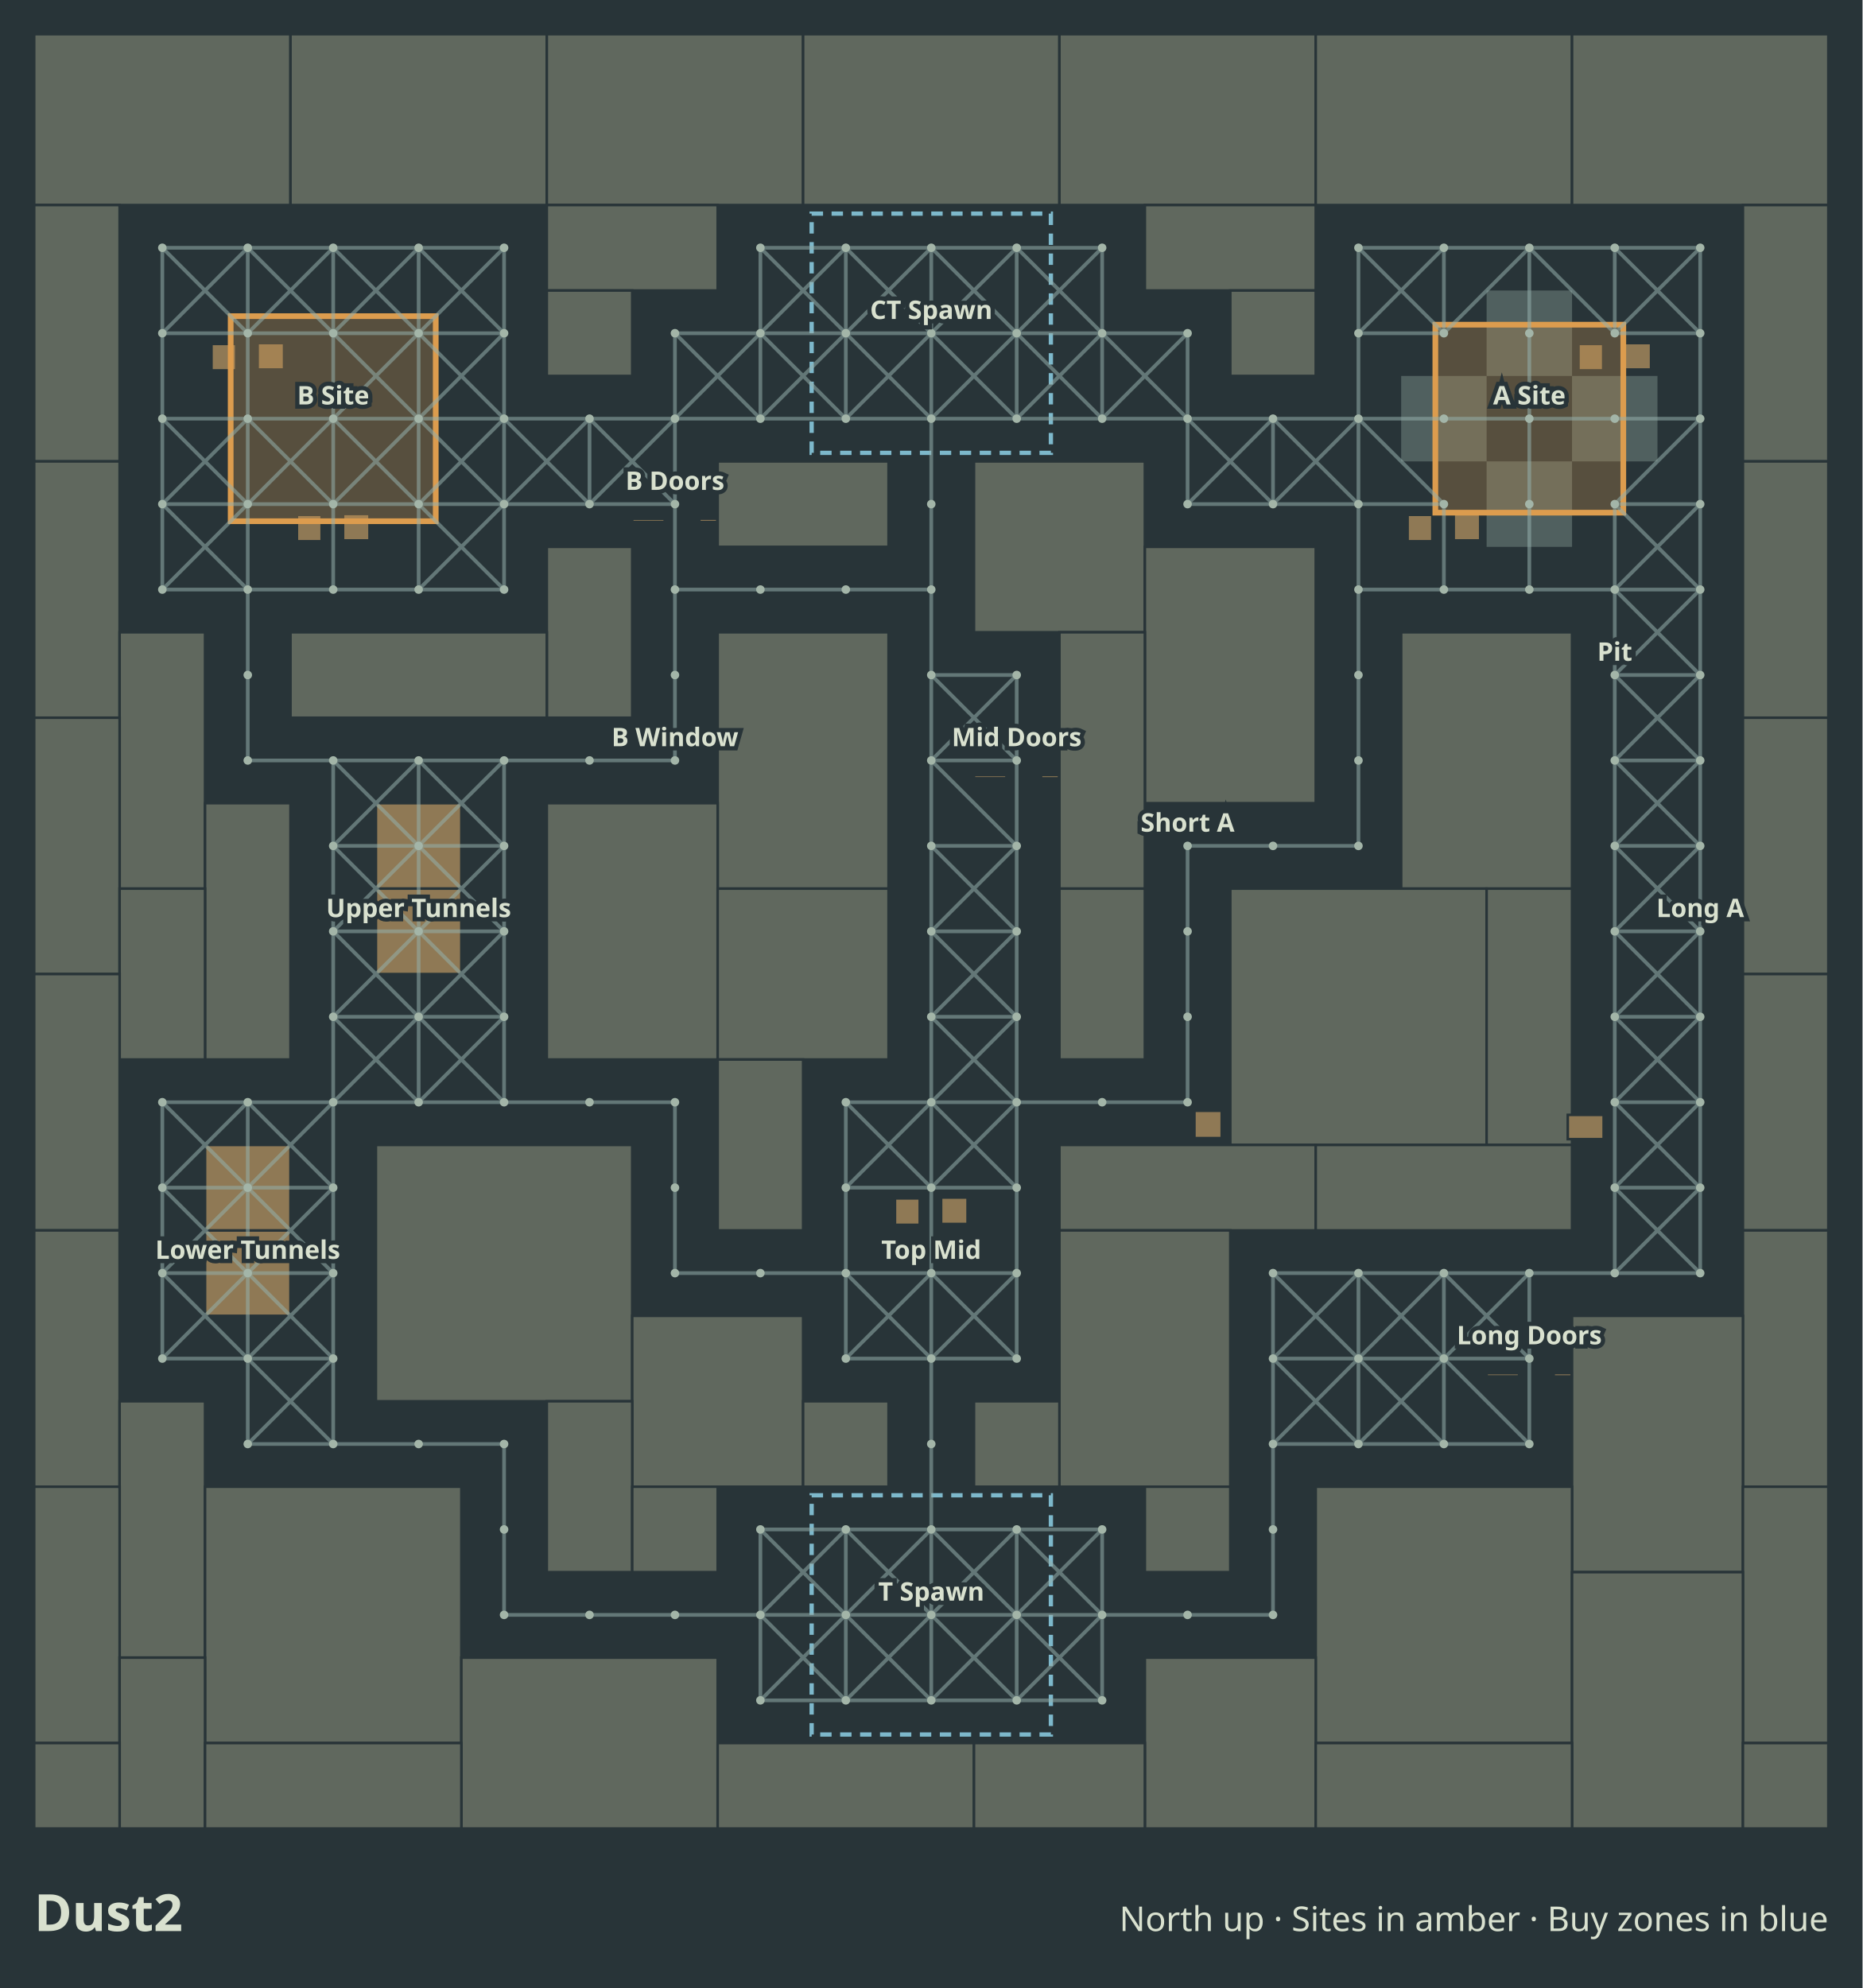
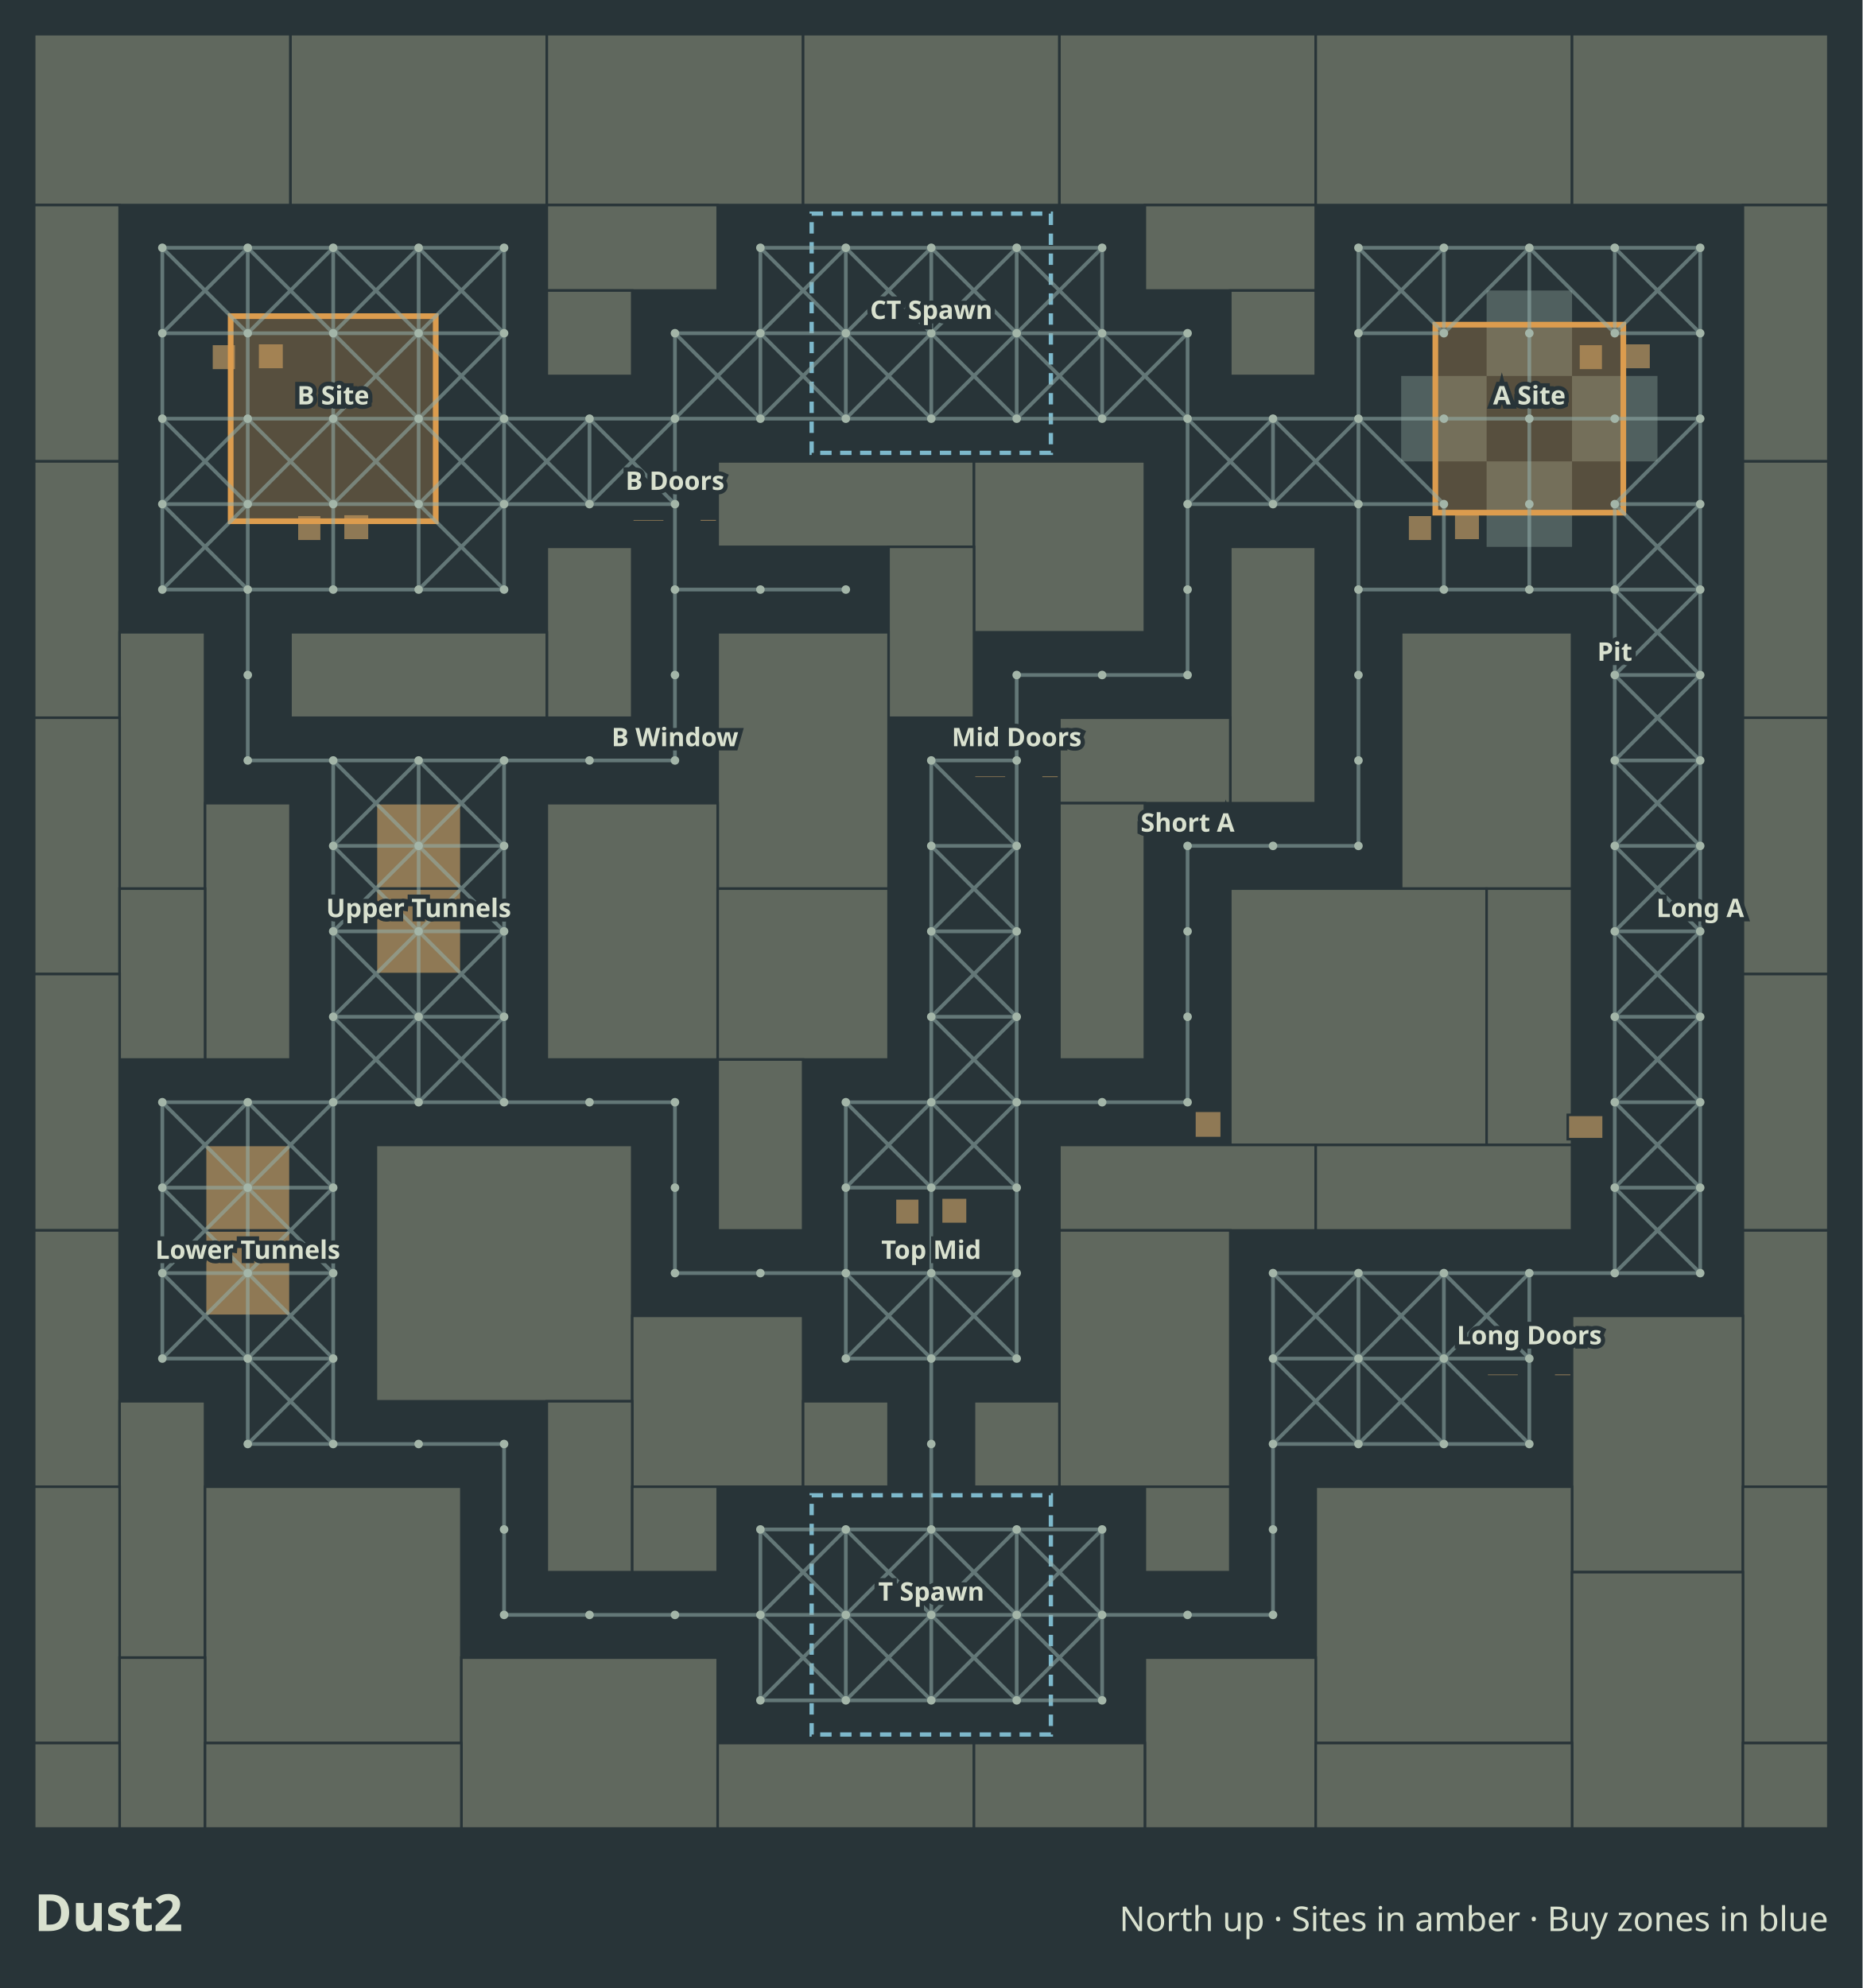
<svg xmlns="http://www.w3.org/2000/svg" viewBox="0 0 654 698" role="img" aria-labelledby="title">
  <rect width="100%" height="100%" fill="#283438" />
  <rect x="12" y="12" width="90" height="60" fill="#60685e" stroke="#283438" stroke-width=".9" />
  <rect x="102" y="12" width="90" height="60" fill="#60685e" stroke="#283438" stroke-width=".9" />
  <rect x="192" y="12" width="90" height="60" fill="#60685e" stroke="#283438" stroke-width=".9" />
  <rect x="282" y="12" width="90" height="60" fill="#60685e" stroke="#283438" stroke-width=".9" />
  <rect x="372" y="12" width="90" height="60" fill="#60685e" stroke="#283438" stroke-width=".9" />
  <rect x="462" y="12" width="90" height="60" fill="#60685e" stroke="#283438" stroke-width=".9" />
  <rect x="552" y="12" width="90" height="60" fill="#60685e" stroke="#283438" stroke-width=".9" />
  <rect x="12" y="72" width="30" height="90" fill="#60685e" stroke="#283438" stroke-width=".9" />
  <rect x="192" y="72" width="60" height="30" fill="#60685e" stroke="#283438" stroke-width=".9" />
  <rect x="402" y="72" width="60" height="30" fill="#60685e" stroke="#283438" stroke-width=".9" />
  <rect x="612" y="72" width="30" height="90" fill="#60685e" stroke="#283438" stroke-width=".9" />
  <rect x="192" y="102" width="30" height="30" fill="#60685e" stroke="#283438" stroke-width=".9" />
  <rect x="432" y="102" width="30" height="30" fill="#60685e" stroke="#283438" stroke-width=".9" />
  <rect x="12" y="162" width="30" height="90" fill="#60685e" stroke="#283438" stroke-width=".9" />
-   <rect x="252" y="162" width="60" height="30" fill="#60685e" stroke="#283438" stroke-width=".9" />
+   <rect x="252" y="162" width="90" height="30" fill="#60685e" stroke="#283438" stroke-width=".9" />
  <rect x="342" y="162" width="60" height="60" fill="#60685e" stroke="#283438" stroke-width=".9" />
  <rect x="612" y="162" width="30" height="90" fill="#60685e" stroke="#283438" stroke-width=".9" />
  <rect x="192" y="192" width="30" height="60" fill="#60685e" stroke="#283438" stroke-width=".9" />
-   <rect x="402" y="192" width="60" height="90" fill="#60685e" stroke="#283438" stroke-width=".9" />
+   <rect x="312" y="192" width="30" height="60" fill="#60685e" stroke="#283438" stroke-width=".9" />
+   <rect x="432" y="192" width="30" height="90" fill="#60685e" stroke="#283438" stroke-width=".9" />
  <rect x="42" y="222" width="30" height="90" fill="#60685e" stroke="#283438" stroke-width=".9" />
  <rect x="102" y="222" width="90" height="30" fill="#60685e" stroke="#283438" stroke-width=".9" />
  <rect x="252" y="222" width="60" height="90" fill="#60685e" stroke="#283438" stroke-width=".9" />
-   <rect x="372" y="222" width="30" height="90" fill="#60685e" stroke="#283438" stroke-width=".9" />
  <rect x="492" y="222" width="60" height="90" fill="#60685e" stroke="#283438" stroke-width=".9" />
  <rect x="12" y="252" width="30" height="90" fill="#60685e" stroke="#283438" stroke-width=".9" />
+   <rect x="372" y="252" width="60" height="30" fill="#60685e" stroke="#283438" stroke-width=".9" />
  <rect x="612" y="252" width="30" height="90" fill="#60685e" stroke="#283438" stroke-width=".9" />
  <rect x="72" y="282" width="30" height="90" fill="#60685e" stroke="#283438" stroke-width=".9" />
  <rect x="192" y="282" width="60" height="90" fill="#60685e" stroke="#283438" stroke-width=".9" />
+   <rect x="372" y="282" width="30" height="90" fill="#60685e" stroke="#283438" stroke-width=".9" />
  <rect x="42" y="312" width="30" height="60" fill="#60685e" stroke="#283438" stroke-width=".9" />
  <rect x="252" y="312" width="60" height="60" fill="#60685e" stroke="#283438" stroke-width=".9" />
-   <rect x="372" y="312" width="30" height="60" fill="#60685e" stroke="#283438" stroke-width=".9" />
  <rect x="432" y="312" width="90" height="90" fill="#60685e" stroke="#283438" stroke-width=".9" />
  <rect x="522" y="312" width="30" height="90" fill="#60685e" stroke="#283438" stroke-width=".9" />
  <rect x="12" y="342" width="30" height="90" fill="#60685e" stroke="#283438" stroke-width=".9" />
  <rect x="612" y="342" width="30" height="90" fill="#60685e" stroke="#283438" stroke-width=".9" />
  <rect x="252" y="372" width="30" height="60" fill="#60685e" stroke="#283438" stroke-width=".9" />
  <rect x="132" y="402" width="90" height="90" fill="#60685e" stroke="#283438" stroke-width=".9" />
  <rect x="372" y="402" width="90" height="30" fill="#60685e" stroke="#283438" stroke-width=".9" />
  <rect x="462" y="402" width="90" height="30" fill="#60685e" stroke="#283438" stroke-width=".9" />
  <rect x="12" y="432" width="30" height="90" fill="#60685e" stroke="#283438" stroke-width=".9" />
  <rect x="372" y="432" width="60" height="90" fill="#60685e" stroke="#283438" stroke-width=".9" />
  <rect x="612" y="432" width="30" height="90" fill="#60685e" stroke="#283438" stroke-width=".9" />
  <rect x="222" y="462" width="60" height="60" fill="#60685e" stroke="#283438" stroke-width=".9" />
  <rect x="552" y="462" width="60" height="90" fill="#60685e" stroke="#283438" stroke-width=".9" />
  <rect x="42" y="492" width="30" height="90" fill="#60685e" stroke="#283438" stroke-width=".9" />
  <rect x="192" y="492" width="30" height="60" fill="#60685e" stroke="#283438" stroke-width=".9" />
  <rect x="282" y="492" width="30" height="30" fill="#60685e" stroke="#283438" stroke-width=".9" />
  <rect x="342" y="492" width="30" height="30" fill="#60685e" stroke="#283438" stroke-width=".9" />
  <rect x="12" y="522" width="30" height="90" fill="#60685e" stroke="#283438" stroke-width=".9" />
  <rect x="72" y="522" width="90" height="90" fill="#60685e" stroke="#283438" stroke-width=".9" />
  <rect x="222" y="522" width="30" height="30" fill="#60685e" stroke="#283438" stroke-width=".9" />
  <rect x="402" y="522" width="30" height="30" fill="#60685e" stroke="#283438" stroke-width=".9" />
  <rect x="462" y="522" width="90" height="90" fill="#60685e" stroke="#283438" stroke-width=".9" />
  <rect x="612" y="522" width="30" height="90" fill="#60685e" stroke="#283438" stroke-width=".9" />
  <rect x="552" y="552" width="60" height="90" fill="#60685e" stroke="#283438" stroke-width=".9" />
  <rect x="42" y="582" width="30" height="60" fill="#60685e" stroke="#283438" stroke-width=".9" />
  <rect x="162" y="582" width="90" height="60" fill="#60685e" stroke="#283438" stroke-width=".9" />
  <rect x="402" y="582" width="60" height="60" fill="#60685e" stroke="#283438" stroke-width=".9" />
  <rect x="12" y="612" width="30" height="30" fill="#60685e" stroke="#283438" stroke-width=".9" />
  <rect x="72" y="612" width="90" height="30" fill="#60685e" stroke="#283438" stroke-width=".9" />
  <rect x="252" y="612" width="90" height="30" fill="#60685e" stroke="#283438" stroke-width=".9" />
  <rect x="342" y="612" width="60" height="30" fill="#60685e" stroke="#283438" stroke-width=".9" />
  <rect x="462" y="612" width="90" height="30" fill="#60685e" stroke="#283438" stroke-width=".9" />
  <rect x="612" y="612" width="30" height="30" fill="#60685e" stroke="#283438" stroke-width=".9" />
  <rect x="510.45" y="180.45" width="9.3" height="9.3" fill="#8f7955" stroke="#283438" stroke-width=".9" />
  <rect x="494.25" y="180.75" width="8.7" height="9.3" fill="#8f7955" stroke="#283438" stroke-width=".9" />
  <rect x="570.45" y="120.45" width="9.3" height="9.3" fill="#8f7955" stroke="#283438" stroke-width=".9" />
  <rect x="554.25" y="120.75" width="8.7" height="9.3" fill="#8f7955" stroke="#283438" stroke-width=".9" />
  <rect x="120.45" y="180.45" width="9.3" height="9.3" fill="#8f7955" stroke="#283438" stroke-width=".9" />
  <rect x="104.25" y="180.75" width="8.7" height="9.3" fill="#8f7955" stroke="#283438" stroke-width=".9" />
  <rect x="90.45" y="120.45" width="9.3" height="9.3" fill="#8f7955" stroke="#283438" stroke-width=".9" />
  <rect x="74.25" y="120.75" width="8.7" height="9.3" fill="#8f7955" stroke="#283438" stroke-width=".9" />
  <rect x="330.45" y="420.45" width="9.3" height="9.3" fill="#8f7955" stroke="#283438" stroke-width=".9" />
  <rect x="314.25" y="420.75" width="8.7" height="9.3" fill="#8f7955" stroke="#283438" stroke-width=".9" />
  <rect x="342" y="272.13" width="11.4" height="1.14" fill="#8f7955" stroke="#283438" stroke-width=".9" />
  <rect x="365.55" y="272.1" width="6.3" height="1.2" fill="#8f7955" stroke="#283438" stroke-width=".9" />
  <rect x="222" y="182.13" width="11.4" height="1.14" fill="#8f7955" stroke="#283438" stroke-width=".9" />
  <rect x="245.55" y="182.1" width="6.3" height="1.2" fill="#8f7955" stroke="#283438" stroke-width=".9" />
  <rect x="522" y="482.13" width="11.4" height="1.14" fill="#8f7955" stroke="#283438" stroke-width=".9" />
  <rect x="545.55" y="482.1" width="6.3" height="1.2" fill="#8f7955" stroke="#283438" stroke-width=".9" />
  <rect x="550.5" y="391.44" width="12.6" height="8.52" fill="#8f7955" stroke="#283438" stroke-width=".9" />
  <rect x="419.4" y="390" width="9.6" height="9.6" fill="#8f7955" stroke="#283438" stroke-width=".9" />
  <rect x="72" y="432" width="30" height="30" fill="#8f7955" stroke="#283438" stroke-width=".9" />
  <rect x="72" y="402" width="30" height="30" fill="#8f7955" stroke="#283438" stroke-width=".9" />
  <rect x="132" y="282" width="30" height="30" fill="#8f7955" stroke="#283438" stroke-width=".9" />
  <rect x="132" y="312" width="30" height="30" fill="#8f7955" stroke="#283438" stroke-width=".9" />
  <rect x="522" y="162" width="30" height="30" fill="#50605f" />
  <rect x="522" y="102" width="30" height="30" fill="#50605f" />
  <rect x="552" y="132" width="30" height="30" fill="#50605f" />
  <rect x="492" y="132" width="30" height="30" fill="#50605f" />
  <rect x="504" y="114" width="66" height="66" fill="#dc9c4e" fill-opacity=".26" stroke="#dc9c4e" stroke-width="2" />
  <rect x="81" y="111" width="72" height="72" fill="#dc9c4e" fill-opacity=".26" stroke="#dc9c4e" stroke-width="2" />
  <rect x="285" y="75" width="84" height="84" fill="none" stroke="#7db8cb" stroke-width="1.5" stroke-dasharray="4 3" />
  <rect x="285" y="525" width="84" height="84" fill="none" stroke="#7db8cb" stroke-width="1.5" stroke-dasharray="4 3" />
-   <path d="M57 87L87 87M57 87L57 117M57 87L87 117M87 87L117 87M87 87L87 117M87 87L57 117M87 87L117 117M117 87L147 87M117 87L117 117M117 87L87 117M117 87L147 117M147 87L177 87M147 87L147 117M147 87L117 117M147 87L177 117M177 87L177 117M177 87L147 117M267 87L297 87M267 87L267 117M267 87L297 117M297 87L327 87M297 87L297 117M297 87L267 117M297 87L327 117M327 87L357 87M327 87L327 117M327 87L297 117M327 87L357 117M357 87L387 87M357 87L357 117M357 87L327 117M357 87L387 117M387 87L387 117M387 87L357 117M477 87L507 87M477 87L477 117M477 87L507 117M507 87L537 87M507 87L507 117M507 87L477 117M537 87L567 87M537 87L537 117M537 87L507 117M537 87L567 117M567 87L597 87M567 87L567 117M567 87L597 117M597 87L597 117M597 87L567 117M57 117L87 117M57 117L57 147M87 117L117 117M87 117L87 147M117 117L147 117M117 117L117 147M117 117L147 147M147 117L177 117M147 117L147 147M147 117L117 147M147 117L177 147M177 117L177 147M177 117L147 147M237 117L267 117M237 117L237 147M237 117L267 147M267 117L297 117M267 117L267 147M267 117L237 147M267 117L297 147M297 117L327 117M297 117L297 147M297 117L267 147M297 117L327 147M327 117L357 117M327 117L327 147M327 117L297 147M327 117L357 147M357 117L387 117M357 117L357 147M357 117L327 147M357 117L387 147M387 117L417 117M387 117L387 147M387 117L357 147M387 117L417 147M417 117L417 147M417 117L387 147M477 117L507 117M477 117L477 147M537 117L537 147M567 117L597 117M597 117L597 147M57 147L87 147M57 147L57 177M57 147L87 177M87 147L117 147M87 147L87 177M87 147L57 177M87 147L117 177M117 147L147 147M117 147L117 177M117 147L87 177M117 147L147 177M147 147L177 147M147 147L147 177M147 147L117 177M147 147L177 177M177 147L207 147M177 147L177 177M177 147L147 177M177 147L207 177M207 147L237 147M207 147L207 177M207 147L177 177M207 147L237 177M237 147L267 147M237 147L237 177M237 147L207 177M267 147L297 147M297 147L327 147M327 147L357 147M327 147L327 177M357 147L387 147M387 147L417 147M417 147L447 147M417 147L417 177M417 147L447 177M447 147L477 147M447 147L447 177M447 147L417 177M447 147L477 177M477 147L507 147M477 147L477 177M477 147L447 177M477 147L507 177M507 147L537 147M537 147L567 147M537 147L537 177M567 147L597 147M597 147L597 177M597 147L567 177M57 177L87 177M57 177L57 207M57 177L87 207M87 177L117 177M87 177L87 207M87 177L57 207M117 177L147 177M117 177L117 207M147 177L177 177M147 177L147 207M147 177L177 207M177 177L207 177M177 177L177 207M177 177L147 207M207 177L237 177M237 177L237 207M327 177L327 207M417 177L447 177M447 177L477 177M477 177L507 177M477 177L477 207M507 177L507 207M537 177L537 207M567 177L597 177M567 177L567 207M567 177L597 207M597 177L597 207M597 177L567 207M57 207L87 207M87 207L117 207M87 207L87 237M117 207L147 207M147 207L177 207M237 207L267 207M237 207L237 237M267 207L297 207M297 207L327 207M327 207L327 237M477 207L507 207M477 207L477 237M507 207L537 207M537 207L567 207M567 207L597 207M567 207L567 237M567 207L597 237M597 207L597 237M597 207L567 237M87 237L87 267M237 237L237 267M327 237L357 237M327 237L327 267M327 237L357 267M357 237L357 267M357 237L327 267M477 237L477 267M567 237L597 237M567 237L567 267M567 237L597 267M597 237L597 267M597 237L567 267M87 267L117 267M117 267L147 267M117 267L117 297M117 267L147 297M147 267L177 267M147 267L147 297M147 267L117 297M147 267L177 297M177 267L207 267M177 267L177 297M177 267L147 297M207 267L237 267M327 267L357 267M327 267L327 297M327 267L357 297M357 267L357 297M477 267L477 297M567 267L597 267M567 267L567 297M567 267L597 297M597 267L597 297M597 267L567 297M117 297L147 297M117 297L117 327M117 297L147 327M147 297L177 297M147 297L147 327M147 297L117 327M147 297L177 327M177 297L177 327M177 297L147 327M327 297L357 297M327 297L327 327M327 297L357 327M357 297L357 327M357 297L327 327M417 297L447 297M417 297L417 327M447 297L477 297M567 297L597 297M567 297L567 327M567 297L597 327M597 297L597 327M597 297L567 327M117 327L147 327M117 327L117 357M117 327L147 357M147 327L177 327M147 327L147 357M147 327L117 357M147 327L177 357M177 327L177 357M177 327L147 357M327 327L357 327M327 327L327 357M327 327L357 357M357 327L357 357M357 327L327 357M417 327L417 357M567 327L597 327M567 327L567 357M567 327L597 357M597 327L597 357M597 327L567 357M117 357L147 357M117 357L117 387M117 357L147 387M147 357L177 357M147 357L147 387M147 357L117 387M147 357L177 387M177 357L177 387M177 357L147 387M327 357L357 357M327 357L327 387M327 357L357 387M357 357L357 387M357 357L327 387M417 357L417 387M567 357L597 357M567 357L567 387M567 357L597 387M597 357L597 387M597 357L567 387M57 387L87 387M57 387L57 417M57 387L87 417M87 387L117 387M87 387L87 417M87 387L57 417M87 387L117 417M117 387L147 387M117 387L117 417M117 387L87 417M147 387L177 387M177 387L207 387M207 387L237 387M237 387L237 417M297 387L327 387M297 387L297 417M297 387L327 417M327 387L357 387M327 387L327 417M327 387L297 417M327 387L357 417M357 387L387 387M357 387L357 417M357 387L327 417M387 387L417 387M567 387L597 387M567 387L567 417M567 387L597 417M597 387L597 417M597 387L567 417M57 417L87 417M57 417L57 447M57 417L87 447M87 417L117 417M87 417L87 447M87 417L57 447M87 417L117 447M117 417L117 447M117 417L87 447M237 417L237 447M297 417L327 417M297 417L297 447M327 417L357 417M327 417L327 447M357 417L357 447M567 417L597 417M567 417L567 447M567 417L597 447M597 417L597 447M597 417L567 447M57 447L87 447M57 447L57 477M57 447L87 477M87 447L117 447M87 447L87 477M87 447L57 477M87 447L117 477M117 447L117 477M117 447L87 477M237 447L267 447M267 447L297 447M297 447L327 447M297 447L297 477M297 447L327 477M327 447L357 447M327 447L327 477M327 447L297 477M327 447L357 477M357 447L357 477M357 447L327 477M447 447L477 447M447 447L447 477M447 447L477 477M477 447L507 447M477 447L477 477M477 447L447 477M477 447L507 477M507 447L537 447M507 447L507 477M507 447L477 477M507 447L537 477M537 447L567 447M537 447L537 477M537 447L507 477M567 447L597 447M57 477L87 477M87 477L117 477M87 477L87 507M87 477L117 507M117 477L117 507M117 477L87 507M297 477L327 477M327 477L357 477M327 477L327 507M447 477L477 477M447 477L447 507M447 477L477 507M477 477L507 477M477 477L477 507M477 477L447 507M477 477L507 507M507 477L537 477M507 477L507 507M507 477L477 507M507 477L537 507M537 477L537 507M87 507L117 507M117 507L147 507M147 507L177 507M177 507L177 537M327 507L327 537M447 507L477 507M447 507L447 537M477 507L507 507M507 507L537 507M177 537L177 567M267 537L297 537M267 537L267 567M267 537L297 567M297 537L327 537M297 537L297 567M297 537L267 567M297 537L327 567M327 537L357 537M327 537L327 567M327 537L297 567M327 537L357 567M357 537L387 537M357 537L357 567M357 537L327 567M357 537L387 567M387 537L387 567M387 537L357 567M447 537L447 567M177 567L207 567M207 567L237 567M237 567L267 567M267 567L297 567M267 567L267 597M267 567L297 597M297 567L327 567M297 567L297 597M297 567L267 597M297 567L327 597M327 567L357 567M327 567L327 597M327 567L297 597M327 567L357 597M357 567L387 567M357 567L357 597M357 567L327 597M357 567L387 597M387 567L417 567M387 567L387 597M387 567L357 597M417 567L447 567M267 597L297 597M297 597L327 597M327 597L357 597M357 597L387 597" stroke="#94aeac" stroke-opacity=".55" fill="none" stroke-width="1.3" />
+   <path d="M57 87L87 87M57 87L57 117M57 87L87 117M87 87L117 87M87 87L87 117M87 87L57 117M87 87L117 117M117 87L147 87M117 87L117 117M117 87L87 117M117 87L147 117M147 87L177 87M147 87L147 117M147 87L117 117M147 87L177 117M177 87L177 117M177 87L147 117M267 87L297 87M267 87L267 117M267 87L297 117M297 87L327 87M297 87L297 117M297 87L267 117M297 87L327 117M327 87L357 87M327 87L327 117M327 87L297 117M327 87L357 117M357 87L387 87M357 87L357 117M357 87L327 117M357 87L387 117M387 87L387 117M387 87L357 117M477 87L507 87M477 87L477 117M477 87L507 117M507 87L537 87M507 87L507 117M507 87L477 117M537 87L567 87M537 87L537 117M537 87L507 117M537 87L567 117M567 87L597 87M567 87L567 117M567 87L597 117M597 87L597 117M597 87L567 117M57 117L87 117M57 117L57 147M87 117L117 117M87 117L87 147M117 117L147 117M117 117L117 147M117 117L147 147M147 117L177 117M147 117L147 147M147 117L117 147M147 117L177 147M177 117L177 147M177 117L147 147M237 117L267 117M237 117L237 147M237 117L267 147M267 117L297 117M267 117L267 147M267 117L237 147M267 117L297 147M297 117L327 117M297 117L297 147M297 117L267 147M297 117L327 147M327 117L357 117M327 117L327 147M327 117L297 147M327 117L357 147M357 117L387 117M357 117L357 147M357 117L327 147M357 117L387 147M387 117L417 117M387 117L387 147M387 117L357 147M387 117L417 147M417 117L417 147M417 117L387 147M477 117L507 117M477 117L477 147M537 117L537 147M567 117L597 117M597 117L597 147M57 147L87 147M57 147L57 177M57 147L87 177M87 147L117 147M87 147L87 177M87 147L57 177M87 147L117 177M117 147L147 147M117 147L117 177M117 147L87 177M117 147L147 177M147 147L177 147M147 147L147 177M147 147L117 177M147 147L177 177M177 147L207 147M177 147L177 177M177 147L147 177M177 147L207 177M207 147L237 147M207 147L207 177M207 147L177 177M207 147L237 177M237 147L267 147M237 147L237 177M237 147L207 177M267 147L297 147M297 147L327 147M327 147L357 147M357 147L387 147M387 147L417 147M417 147L447 147M417 147L417 177M417 147L447 177M447 147L477 147M447 147L447 177M447 147L417 177M447 147L477 177M477 147L507 147M477 147L477 177M477 147L447 177M477 147L507 177M507 147L537 147M537 147L567 147M537 147L537 177M567 147L597 147M597 147L597 177M597 147L567 177M57 177L87 177M57 177L57 207M57 177L87 207M87 177L117 177M87 177L87 207M87 177L57 207M117 177L147 177M117 177L117 207M147 177L177 177M147 177L147 207M147 177L177 207M177 177L207 177M177 177L177 207M177 177L147 207M207 177L237 177M237 177L237 207M417 177L447 177M417 177L417 207M447 177L477 177M477 177L507 177M477 177L477 207M507 177L507 207M537 177L537 207M567 177L597 177M567 177L567 207M567 177L597 207M597 177L597 207M597 177L567 207M57 207L87 207M87 207L117 207M87 207L87 237M117 207L147 207M147 207L177 207M237 207L267 207M237 207L237 237M267 207L297 207M417 207L417 237M477 207L507 207M477 207L477 237M507 207L537 207M537 207L567 207M567 207L597 207M567 207L567 237M567 207L597 237M597 207L597 237M597 207L567 237M87 237L87 267M237 237L237 267M357 237L387 237M357 237L357 267M387 237L417 237M477 237L477 267M567 237L597 237M567 237L567 267M567 237L597 267M597 237L597 267M597 237L567 267M87 267L117 267M117 267L147 267M117 267L117 297M117 267L147 297M147 267L177 267M147 267L147 297M147 267L117 297M147 267L177 297M177 267L207 267M177 267L177 297M177 267L147 297M207 267L237 267M327 267L357 267M327 267L327 297M327 267L357 297M357 267L357 297M477 267L477 297M567 267L597 267M567 267L567 297M567 267L597 297M597 267L597 297M597 267L567 297M117 297L147 297M117 297L117 327M117 297L147 327M147 297L177 297M147 297L147 327M147 297L117 327M147 297L177 327M177 297L177 327M177 297L147 327M327 297L357 297M327 297L327 327M327 297L357 327M357 297L357 327M357 297L327 327M417 297L447 297M417 297L417 327M447 297L477 297M567 297L597 297M567 297L567 327M567 297L597 327M597 297L597 327M597 297L567 327M117 327L147 327M117 327L117 357M117 327L147 357M147 327L177 327M147 327L147 357M147 327L117 357M147 327L177 357M177 327L177 357M177 327L147 357M327 327L357 327M327 327L327 357M327 327L357 357M357 327L357 357M357 327L327 357M417 327L417 357M567 327L597 327M567 327L567 357M567 327L597 357M597 327L597 357M597 327L567 357M117 357L147 357M117 357L117 387M117 357L147 387M147 357L177 357M147 357L147 387M147 357L117 387M147 357L177 387M177 357L177 387M177 357L147 387M327 357L357 357M327 357L327 387M327 357L357 387M357 357L357 387M357 357L327 387M417 357L417 387M567 357L597 357M567 357L567 387M567 357L597 387M597 357L597 387M597 357L567 387M57 387L87 387M57 387L57 417M57 387L87 417M87 387L117 387M87 387L87 417M87 387L57 417M87 387L117 417M117 387L147 387M117 387L117 417M117 387L87 417M147 387L177 387M177 387L207 387M207 387L237 387M237 387L237 417M297 387L327 387M297 387L297 417M297 387L327 417M327 387L357 387M327 387L327 417M327 387L297 417M327 387L357 417M357 387L387 387M357 387L357 417M357 387L327 417M387 387L417 387M567 387L597 387M567 387L567 417M567 387L597 417M597 387L597 417M597 387L567 417M57 417L87 417M57 417L57 447M57 417L87 447M87 417L117 417M87 417L87 447M87 417L57 447M87 417L117 447M117 417L117 447M117 417L87 447M237 417L237 447M297 417L327 417M297 417L297 447M327 417L357 417M327 417L327 447M357 417L357 447M567 417L597 417M567 417L567 447M567 417L597 447M597 417L597 447M597 417L567 447M57 447L87 447M57 447L57 477M57 447L87 477M87 447L117 447M87 447L87 477M87 447L57 477M87 447L117 477M117 447L117 477M117 447L87 477M237 447L267 447M267 447L297 447M297 447L327 447M297 447L297 477M297 447L327 477M327 447L357 447M327 447L327 477M327 447L297 477M327 447L357 477M357 447L357 477M357 447L327 477M447 447L477 447M447 447L447 477M447 447L477 477M477 447L507 447M477 447L477 477M477 447L447 477M477 447L507 477M507 447L537 447M507 447L507 477M507 447L477 477M507 447L537 477M537 447L567 447M537 447L537 477M537 447L507 477M567 447L597 447M57 477L87 477M87 477L117 477M87 477L87 507M87 477L117 507M117 477L117 507M117 477L87 507M297 477L327 477M327 477L357 477M327 477L327 507M447 477L477 477M447 477L447 507M447 477L477 507M477 477L507 477M477 477L477 507M477 477L447 507M477 477L507 507M507 477L537 477M507 477L507 507M507 477L477 507M507 477L537 507M537 477L537 507M87 507L117 507M117 507L147 507M147 507L177 507M177 507L177 537M327 507L327 537M447 507L477 507M447 507L447 537M477 507L507 507M507 507L537 507M177 537L177 567M267 537L297 537M267 537L267 567M267 537L297 567M297 537L327 537M297 537L297 567M297 537L267 567M297 537L327 567M327 537L357 537M327 537L327 567M327 537L297 567M327 537L357 567M357 537L387 537M357 537L357 567M357 537L327 567M357 537L387 567M387 537L387 567M387 537L357 567M447 537L447 567M177 567L207 567M207 567L237 567M237 567L267 567M267 567L297 567M267 567L267 597M267 567L297 597M297 567L327 567M297 567L297 597M297 567L267 597M297 567L327 597M327 567L357 567M327 567L327 597M327 567L297 597M327 567L357 597M357 567L387 567M357 567L357 597M357 567L327 597M357 567L387 597M387 567L417 567M387 567L387 597M387 567L357 597M417 567L447 567M267 597L297 597M297 597L327 597M327 597L357 597M357 597L387 597" stroke="#94aeac" stroke-opacity=".55" fill="none" stroke-width="1.3" />
  <circle cx="57" cy="87" r="1.5" fill="#a3b5a8" />
  <circle cx="87" cy="87" r="1.5" fill="#a3b5a8" />
  <circle cx="117" cy="87" r="1.5" fill="#a3b5a8" />
  <circle cx="147" cy="87" r="1.5" fill="#a3b5a8" />
  <circle cx="177" cy="87" r="1.5" fill="#a3b5a8" />
  <circle cx="267" cy="87" r="1.5" fill="#a3b5a8" />
  <circle cx="297" cy="87" r="1.5" fill="#a3b5a8" />
  <circle cx="327" cy="87" r="1.5" fill="#a3b5a8" />
  <circle cx="357" cy="87" r="1.5" fill="#a3b5a8" />
  <circle cx="387" cy="87" r="1.5" fill="#a3b5a8" />
  <circle cx="477" cy="87" r="1.5" fill="#a3b5a8" />
  <circle cx="507" cy="87" r="1.5" fill="#a3b5a8" />
  <circle cx="537" cy="87" r="1.5" fill="#a3b5a8" />
  <circle cx="567" cy="87" r="1.5" fill="#a3b5a8" />
  <circle cx="597" cy="87" r="1.5" fill="#a3b5a8" />
  <circle cx="57" cy="117" r="1.5" fill="#a3b5a8" />
  <circle cx="87" cy="117" r="1.5" fill="#a3b5a8" />
  <circle cx="117" cy="117" r="1.5" fill="#a3b5a8" />
  <circle cx="147" cy="117" r="1.5" fill="#a3b5a8" />
  <circle cx="177" cy="117" r="1.5" fill="#a3b5a8" />
  <circle cx="237" cy="117" r="1.5" fill="#a3b5a8" />
  <circle cx="267" cy="117" r="1.5" fill="#a3b5a8" />
  <circle cx="297" cy="117" r="1.5" fill="#a3b5a8" />
  <circle cx="327" cy="117" r="1.5" fill="#a3b5a8" />
  <circle cx="357" cy="117" r="1.5" fill="#a3b5a8" />
  <circle cx="387" cy="117" r="1.5" fill="#a3b5a8" />
  <circle cx="417" cy="117" r="1.5" fill="#a3b5a8" />
  <circle cx="477" cy="117" r="1.5" fill="#a3b5a8" />
  <circle cx="507" cy="117" r="1.5" fill="#a3b5a8" />
  <circle cx="537" cy="117" r="1.5" fill="#a3b5a8" />
  <circle cx="567" cy="117" r="1.5" fill="#a3b5a8" />
  <circle cx="597" cy="117" r="1.5" fill="#a3b5a8" />
  <circle cx="57" cy="147" r="1.5" fill="#a3b5a8" />
  <circle cx="87" cy="147" r="1.5" fill="#a3b5a8" />
  <circle cx="117" cy="147" r="1.5" fill="#a3b5a8" />
  <circle cx="147" cy="147" r="1.5" fill="#a3b5a8" />
  <circle cx="177" cy="147" r="1.5" fill="#a3b5a8" />
  <circle cx="207" cy="147" r="1.5" fill="#a3b5a8" />
  <circle cx="237" cy="147" r="1.5" fill="#a3b5a8" />
  <circle cx="267" cy="147" r="1.5" fill="#a3b5a8" />
  <circle cx="297" cy="147" r="1.5" fill="#a3b5a8" />
  <circle cx="327" cy="147" r="1.5" fill="#a3b5a8" />
  <circle cx="357" cy="147" r="1.5" fill="#a3b5a8" />
  <circle cx="387" cy="147" r="1.5" fill="#a3b5a8" />
  <circle cx="417" cy="147" r="1.5" fill="#a3b5a8" />
  <circle cx="447" cy="147" r="1.5" fill="#a3b5a8" />
  <circle cx="477" cy="147" r="1.5" fill="#a3b5a8" />
  <circle cx="507" cy="147" r="1.5" fill="#a3b5a8" />
  <circle cx="537" cy="147" r="1.5" fill="#a3b5a8" />
  <circle cx="567" cy="147" r="1.5" fill="#a3b5a8" />
  <circle cx="597" cy="147" r="1.5" fill="#a3b5a8" />
  <circle cx="57" cy="177" r="1.5" fill="#a3b5a8" />
  <circle cx="87" cy="177" r="1.5" fill="#a3b5a8" />
  <circle cx="117" cy="177" r="1.5" fill="#a3b5a8" />
  <circle cx="147" cy="177" r="1.5" fill="#a3b5a8" />
  <circle cx="177" cy="177" r="1.5" fill="#a3b5a8" />
  <circle cx="207" cy="177" r="1.5" fill="#a3b5a8" />
  <circle cx="237" cy="177" r="1.5" fill="#a3b5a8" />
-   <circle cx="327" cy="177" r="1.5" fill="#a3b5a8" />
  <circle cx="417" cy="177" r="1.5" fill="#a3b5a8" />
  <circle cx="447" cy="177" r="1.5" fill="#a3b5a8" />
  <circle cx="477" cy="177" r="1.5" fill="#a3b5a8" />
  <circle cx="507" cy="177" r="1.5" fill="#a3b5a8" />
  <circle cx="537" cy="177" r="1.5" fill="#a3b5a8" />
  <circle cx="567" cy="177" r="1.5" fill="#a3b5a8" />
  <circle cx="597" cy="177" r="1.5" fill="#a3b5a8" />
  <circle cx="57" cy="207" r="1.5" fill="#a3b5a8" />
  <circle cx="87" cy="207" r="1.5" fill="#a3b5a8" />
  <circle cx="117" cy="207" r="1.5" fill="#a3b5a8" />
  <circle cx="147" cy="207" r="1.5" fill="#a3b5a8" />
  <circle cx="177" cy="207" r="1.5" fill="#a3b5a8" />
  <circle cx="237" cy="207" r="1.5" fill="#a3b5a8" />
  <circle cx="267" cy="207" r="1.5" fill="#a3b5a8" />
  <circle cx="297" cy="207" r="1.5" fill="#a3b5a8" />
-   <circle cx="327" cy="207" r="1.5" fill="#a3b5a8" />
+   <circle cx="417" cy="207" r="1.5" fill="#a3b5a8" />
  <circle cx="477" cy="207" r="1.5" fill="#a3b5a8" />
  <circle cx="507" cy="207" r="1.5" fill="#a3b5a8" />
  <circle cx="537" cy="207" r="1.5" fill="#a3b5a8" />
  <circle cx="567" cy="207" r="1.5" fill="#a3b5a8" />
  <circle cx="597" cy="207" r="1.5" fill="#a3b5a8" />
  <circle cx="87" cy="237" r="1.5" fill="#a3b5a8" />
  <circle cx="237" cy="237" r="1.5" fill="#a3b5a8" />
-   <circle cx="327" cy="237" r="1.5" fill="#a3b5a8" />
  <circle cx="357" cy="237" r="1.5" fill="#a3b5a8" />
+   <circle cx="387" cy="237" r="1.5" fill="#a3b5a8" />
+   <circle cx="417" cy="237" r="1.5" fill="#a3b5a8" />
  <circle cx="477" cy="237" r="1.5" fill="#a3b5a8" />
  <circle cx="567" cy="237" r="1.5" fill="#a3b5a8" />
  <circle cx="597" cy="237" r="1.5" fill="#a3b5a8" />
  <circle cx="87" cy="267" r="1.5" fill="#a3b5a8" />
  <circle cx="117" cy="267" r="1.5" fill="#a3b5a8" />
  <circle cx="147" cy="267" r="1.5" fill="#a3b5a8" />
  <circle cx="177" cy="267" r="1.5" fill="#a3b5a8" />
  <circle cx="207" cy="267" r="1.5" fill="#a3b5a8" />
  <circle cx="237" cy="267" r="1.5" fill="#a3b5a8" />
  <circle cx="327" cy="267" r="1.5" fill="#a3b5a8" />
  <circle cx="357" cy="267" r="1.5" fill="#a3b5a8" />
  <circle cx="477" cy="267" r="1.5" fill="#a3b5a8" />
  <circle cx="567" cy="267" r="1.5" fill="#a3b5a8" />
  <circle cx="597" cy="267" r="1.5" fill="#a3b5a8" />
  <circle cx="117" cy="297" r="1.5" fill="#a3b5a8" />
  <circle cx="147" cy="297" r="1.5" fill="#a3b5a8" />
  <circle cx="177" cy="297" r="1.5" fill="#a3b5a8" />
  <circle cx="327" cy="297" r="1.5" fill="#a3b5a8" />
  <circle cx="357" cy="297" r="1.5" fill="#a3b5a8" />
  <circle cx="417" cy="297" r="1.5" fill="#a3b5a8" />
  <circle cx="447" cy="297" r="1.5" fill="#a3b5a8" />
  <circle cx="477" cy="297" r="1.5" fill="#a3b5a8" />
  <circle cx="567" cy="297" r="1.5" fill="#a3b5a8" />
  <circle cx="597" cy="297" r="1.5" fill="#a3b5a8" />
  <circle cx="117" cy="327" r="1.5" fill="#a3b5a8" />
  <circle cx="147" cy="327" r="1.5" fill="#a3b5a8" />
  <circle cx="177" cy="327" r="1.5" fill="#a3b5a8" />
  <circle cx="327" cy="327" r="1.5" fill="#a3b5a8" />
  <circle cx="357" cy="327" r="1.5" fill="#a3b5a8" />
  <circle cx="417" cy="327" r="1.5" fill="#a3b5a8" />
  <circle cx="567" cy="327" r="1.5" fill="#a3b5a8" />
  <circle cx="597" cy="327" r="1.5" fill="#a3b5a8" />
  <circle cx="117" cy="357" r="1.5" fill="#a3b5a8" />
  <circle cx="147" cy="357" r="1.5" fill="#a3b5a8" />
  <circle cx="177" cy="357" r="1.5" fill="#a3b5a8" />
  <circle cx="327" cy="357" r="1.5" fill="#a3b5a8" />
  <circle cx="357" cy="357" r="1.5" fill="#a3b5a8" />
  <circle cx="417" cy="357" r="1.5" fill="#a3b5a8" />
  <circle cx="567" cy="357" r="1.5" fill="#a3b5a8" />
  <circle cx="597" cy="357" r="1.5" fill="#a3b5a8" />
  <circle cx="57" cy="387" r="1.5" fill="#a3b5a8" />
  <circle cx="87" cy="387" r="1.5" fill="#a3b5a8" />
  <circle cx="117" cy="387" r="1.5" fill="#a3b5a8" />
  <circle cx="147" cy="387" r="1.5" fill="#a3b5a8" />
  <circle cx="177" cy="387" r="1.5" fill="#a3b5a8" />
  <circle cx="207" cy="387" r="1.5" fill="#a3b5a8" />
  <circle cx="237" cy="387" r="1.5" fill="#a3b5a8" />
  <circle cx="297" cy="387" r="1.5" fill="#a3b5a8" />
  <circle cx="327" cy="387" r="1.5" fill="#a3b5a8" />
  <circle cx="357" cy="387" r="1.5" fill="#a3b5a8" />
  <circle cx="387" cy="387" r="1.5" fill="#a3b5a8" />
  <circle cx="417" cy="387" r="1.5" fill="#a3b5a8" />
  <circle cx="567" cy="387" r="1.5" fill="#a3b5a8" />
  <circle cx="597" cy="387" r="1.5" fill="#a3b5a8" />
  <circle cx="57" cy="417" r="1.5" fill="#a3b5a8" />
  <circle cx="87" cy="417" r="1.5" fill="#a3b5a8" />
  <circle cx="117" cy="417" r="1.5" fill="#a3b5a8" />
  <circle cx="237" cy="417" r="1.5" fill="#a3b5a8" />
  <circle cx="297" cy="417" r="1.5" fill="#a3b5a8" />
  <circle cx="327" cy="417" r="1.5" fill="#a3b5a8" />
  <circle cx="357" cy="417" r="1.5" fill="#a3b5a8" />
  <circle cx="567" cy="417" r="1.5" fill="#a3b5a8" />
  <circle cx="597" cy="417" r="1.5" fill="#a3b5a8" />
  <circle cx="57" cy="447" r="1.5" fill="#a3b5a8" />
  <circle cx="87" cy="447" r="1.5" fill="#a3b5a8" />
  <circle cx="117" cy="447" r="1.5" fill="#a3b5a8" />
  <circle cx="237" cy="447" r="1.5" fill="#a3b5a8" />
  <circle cx="267" cy="447" r="1.5" fill="#a3b5a8" />
  <circle cx="297" cy="447" r="1.5" fill="#a3b5a8" />
  <circle cx="327" cy="447" r="1.5" fill="#a3b5a8" />
  <circle cx="357" cy="447" r="1.5" fill="#a3b5a8" />
  <circle cx="447" cy="447" r="1.5" fill="#a3b5a8" />
  <circle cx="477" cy="447" r="1.5" fill="#a3b5a8" />
  <circle cx="507" cy="447" r="1.5" fill="#a3b5a8" />
  <circle cx="537" cy="447" r="1.5" fill="#a3b5a8" />
  <circle cx="567" cy="447" r="1.5" fill="#a3b5a8" />
  <circle cx="597" cy="447" r="1.5" fill="#a3b5a8" />
  <circle cx="57" cy="477" r="1.5" fill="#a3b5a8" />
  <circle cx="87" cy="477" r="1.5" fill="#a3b5a8" />
  <circle cx="117" cy="477" r="1.5" fill="#a3b5a8" />
  <circle cx="297" cy="477" r="1.5" fill="#a3b5a8" />
  <circle cx="327" cy="477" r="1.5" fill="#a3b5a8" />
  <circle cx="357" cy="477" r="1.5" fill="#a3b5a8" />
  <circle cx="447" cy="477" r="1.5" fill="#a3b5a8" />
  <circle cx="477" cy="477" r="1.5" fill="#a3b5a8" />
  <circle cx="507" cy="477" r="1.5" fill="#a3b5a8" />
  <circle cx="537" cy="477" r="1.5" fill="#a3b5a8" />
  <circle cx="87" cy="507" r="1.5" fill="#a3b5a8" />
  <circle cx="117" cy="507" r="1.5" fill="#a3b5a8" />
  <circle cx="147" cy="507" r="1.5" fill="#a3b5a8" />
  <circle cx="177" cy="507" r="1.5" fill="#a3b5a8" />
  <circle cx="327" cy="507" r="1.5" fill="#a3b5a8" />
  <circle cx="447" cy="507" r="1.5" fill="#a3b5a8" />
  <circle cx="477" cy="507" r="1.5" fill="#a3b5a8" />
  <circle cx="507" cy="507" r="1.5" fill="#a3b5a8" />
  <circle cx="537" cy="507" r="1.5" fill="#a3b5a8" />
  <circle cx="177" cy="537" r="1.5" fill="#a3b5a8" />
  <circle cx="267" cy="537" r="1.5" fill="#a3b5a8" />
  <circle cx="297" cy="537" r="1.5" fill="#a3b5a8" />
  <circle cx="327" cy="537" r="1.5" fill="#a3b5a8" />
  <circle cx="357" cy="537" r="1.5" fill="#a3b5a8" />
  <circle cx="387" cy="537" r="1.5" fill="#a3b5a8" />
  <circle cx="447" cy="537" r="1.5" fill="#a3b5a8" />
  <circle cx="177" cy="567" r="1.5" fill="#a3b5a8" />
  <circle cx="207" cy="567" r="1.5" fill="#a3b5a8" />
  <circle cx="237" cy="567" r="1.5" fill="#a3b5a8" />
  <circle cx="267" cy="567" r="1.5" fill="#a3b5a8" />
  <circle cx="297" cy="567" r="1.5" fill="#a3b5a8" />
  <circle cx="327" cy="567" r="1.5" fill="#a3b5a8" />
  <circle cx="357" cy="567" r="1.5" fill="#a3b5a8" />
  <circle cx="387" cy="567" r="1.5" fill="#a3b5a8" />
  <circle cx="417" cy="567" r="1.5" fill="#a3b5a8" />
  <circle cx="447" cy="567" r="1.5" fill="#a3b5a8" />
  <circle cx="267" cy="597" r="1.5" fill="#a3b5a8" />
  <circle cx="297" cy="597" r="1.5" fill="#a3b5a8" />
  <circle cx="327" cy="597" r="1.5" fill="#a3b5a8" />
  <circle cx="357" cy="597" r="1.5" fill="#a3b5a8" />
  <circle cx="387" cy="597" r="1.5" fill="#a3b5a8" />
  <text x="597" y="322" fill="#d9e1cf" stroke="#283438" stroke-width="3" paint-order="stroke" text-anchor="middle" font-family="system-ui,sans-serif" font-weight="600" font-size="9">Long A</text>
  <text x="537" y="472" fill="#d9e1cf" stroke="#283438" stroke-width="3" paint-order="stroke" text-anchor="middle" font-family="system-ui,sans-serif" font-weight="600" font-size="9">Long Doors</text>
  <text x="567" y="232" fill="#d9e1cf" stroke="#283438" stroke-width="3" paint-order="stroke" text-anchor="middle" font-family="system-ui,sans-serif" font-weight="600" font-size="9">Pit</text>
  <text x="417" y="292" fill="#d9e1cf" stroke="#283438" stroke-width="3" paint-order="stroke" text-anchor="middle" font-family="system-ui,sans-serif" font-weight="600" font-size="9">Short A</text>
  <text x="357" y="262" fill="#d9e1cf" stroke="#283438" stroke-width="3" paint-order="stroke" text-anchor="middle" font-family="system-ui,sans-serif" font-weight="600" font-size="9">Mid Doors</text>
  <text x="327" y="442" fill="#d9e1cf" stroke="#283438" stroke-width="3" paint-order="stroke" text-anchor="middle" font-family="system-ui,sans-serif" font-weight="600" font-size="9">Top Mid</text>
  <text x="147" y="322" fill="#d9e1cf" stroke="#283438" stroke-width="3" paint-order="stroke" text-anchor="middle" font-family="system-ui,sans-serif" font-weight="600" font-size="9">Upper Tunnels</text>
  <text x="87" y="442" fill="#d9e1cf" stroke="#283438" stroke-width="3" paint-order="stroke" text-anchor="middle" font-family="system-ui,sans-serif" font-weight="600" font-size="9">Lower Tunnels</text>
  <text x="237" y="262" fill="#d9e1cf" stroke="#283438" stroke-width="3" paint-order="stroke" text-anchor="middle" font-family="system-ui,sans-serif" font-weight="600" font-size="9">B Window</text>
  <text x="237" y="172" fill="#d9e1cf" stroke="#283438" stroke-width="3" paint-order="stroke" text-anchor="middle" font-family="system-ui,sans-serif" font-weight="600" font-size="9">B Doors</text>
  <text x="537" y="142" fill="#d9e1cf" stroke="#283438" stroke-width="3" paint-order="stroke" text-anchor="middle" font-family="system-ui,sans-serif" font-weight="600" font-size="9">A Site</text>
  <text x="117" y="142" fill="#d9e1cf" stroke="#283438" stroke-width="3" paint-order="stroke" text-anchor="middle" font-family="system-ui,sans-serif" font-weight="600" font-size="9">B Site</text>
  <text x="327" y="562" fill="#d9e1cf" stroke="#283438" stroke-width="3" paint-order="stroke" text-anchor="middle" font-family="system-ui,sans-serif" font-weight="600" font-size="9">T Spawn</text>
  <text x="327" y="112" fill="#d9e1cf" stroke="#283438" stroke-width="3" paint-order="stroke" text-anchor="middle" font-family="system-ui,sans-serif" font-weight="600" font-size="9">CT Spawn</text>
  <text x="12" y="678" font-family="system-ui,sans-serif" font-size="18" font-weight="700" fill="#d9e1cf">Dust2</text>
  <text x="642" y="678" font-family="system-ui,sans-serif" text-anchor="end" fill="#d9e1cf" font-size="12">North up · Sites in amber · Buy zones in blue</text>
</svg>
